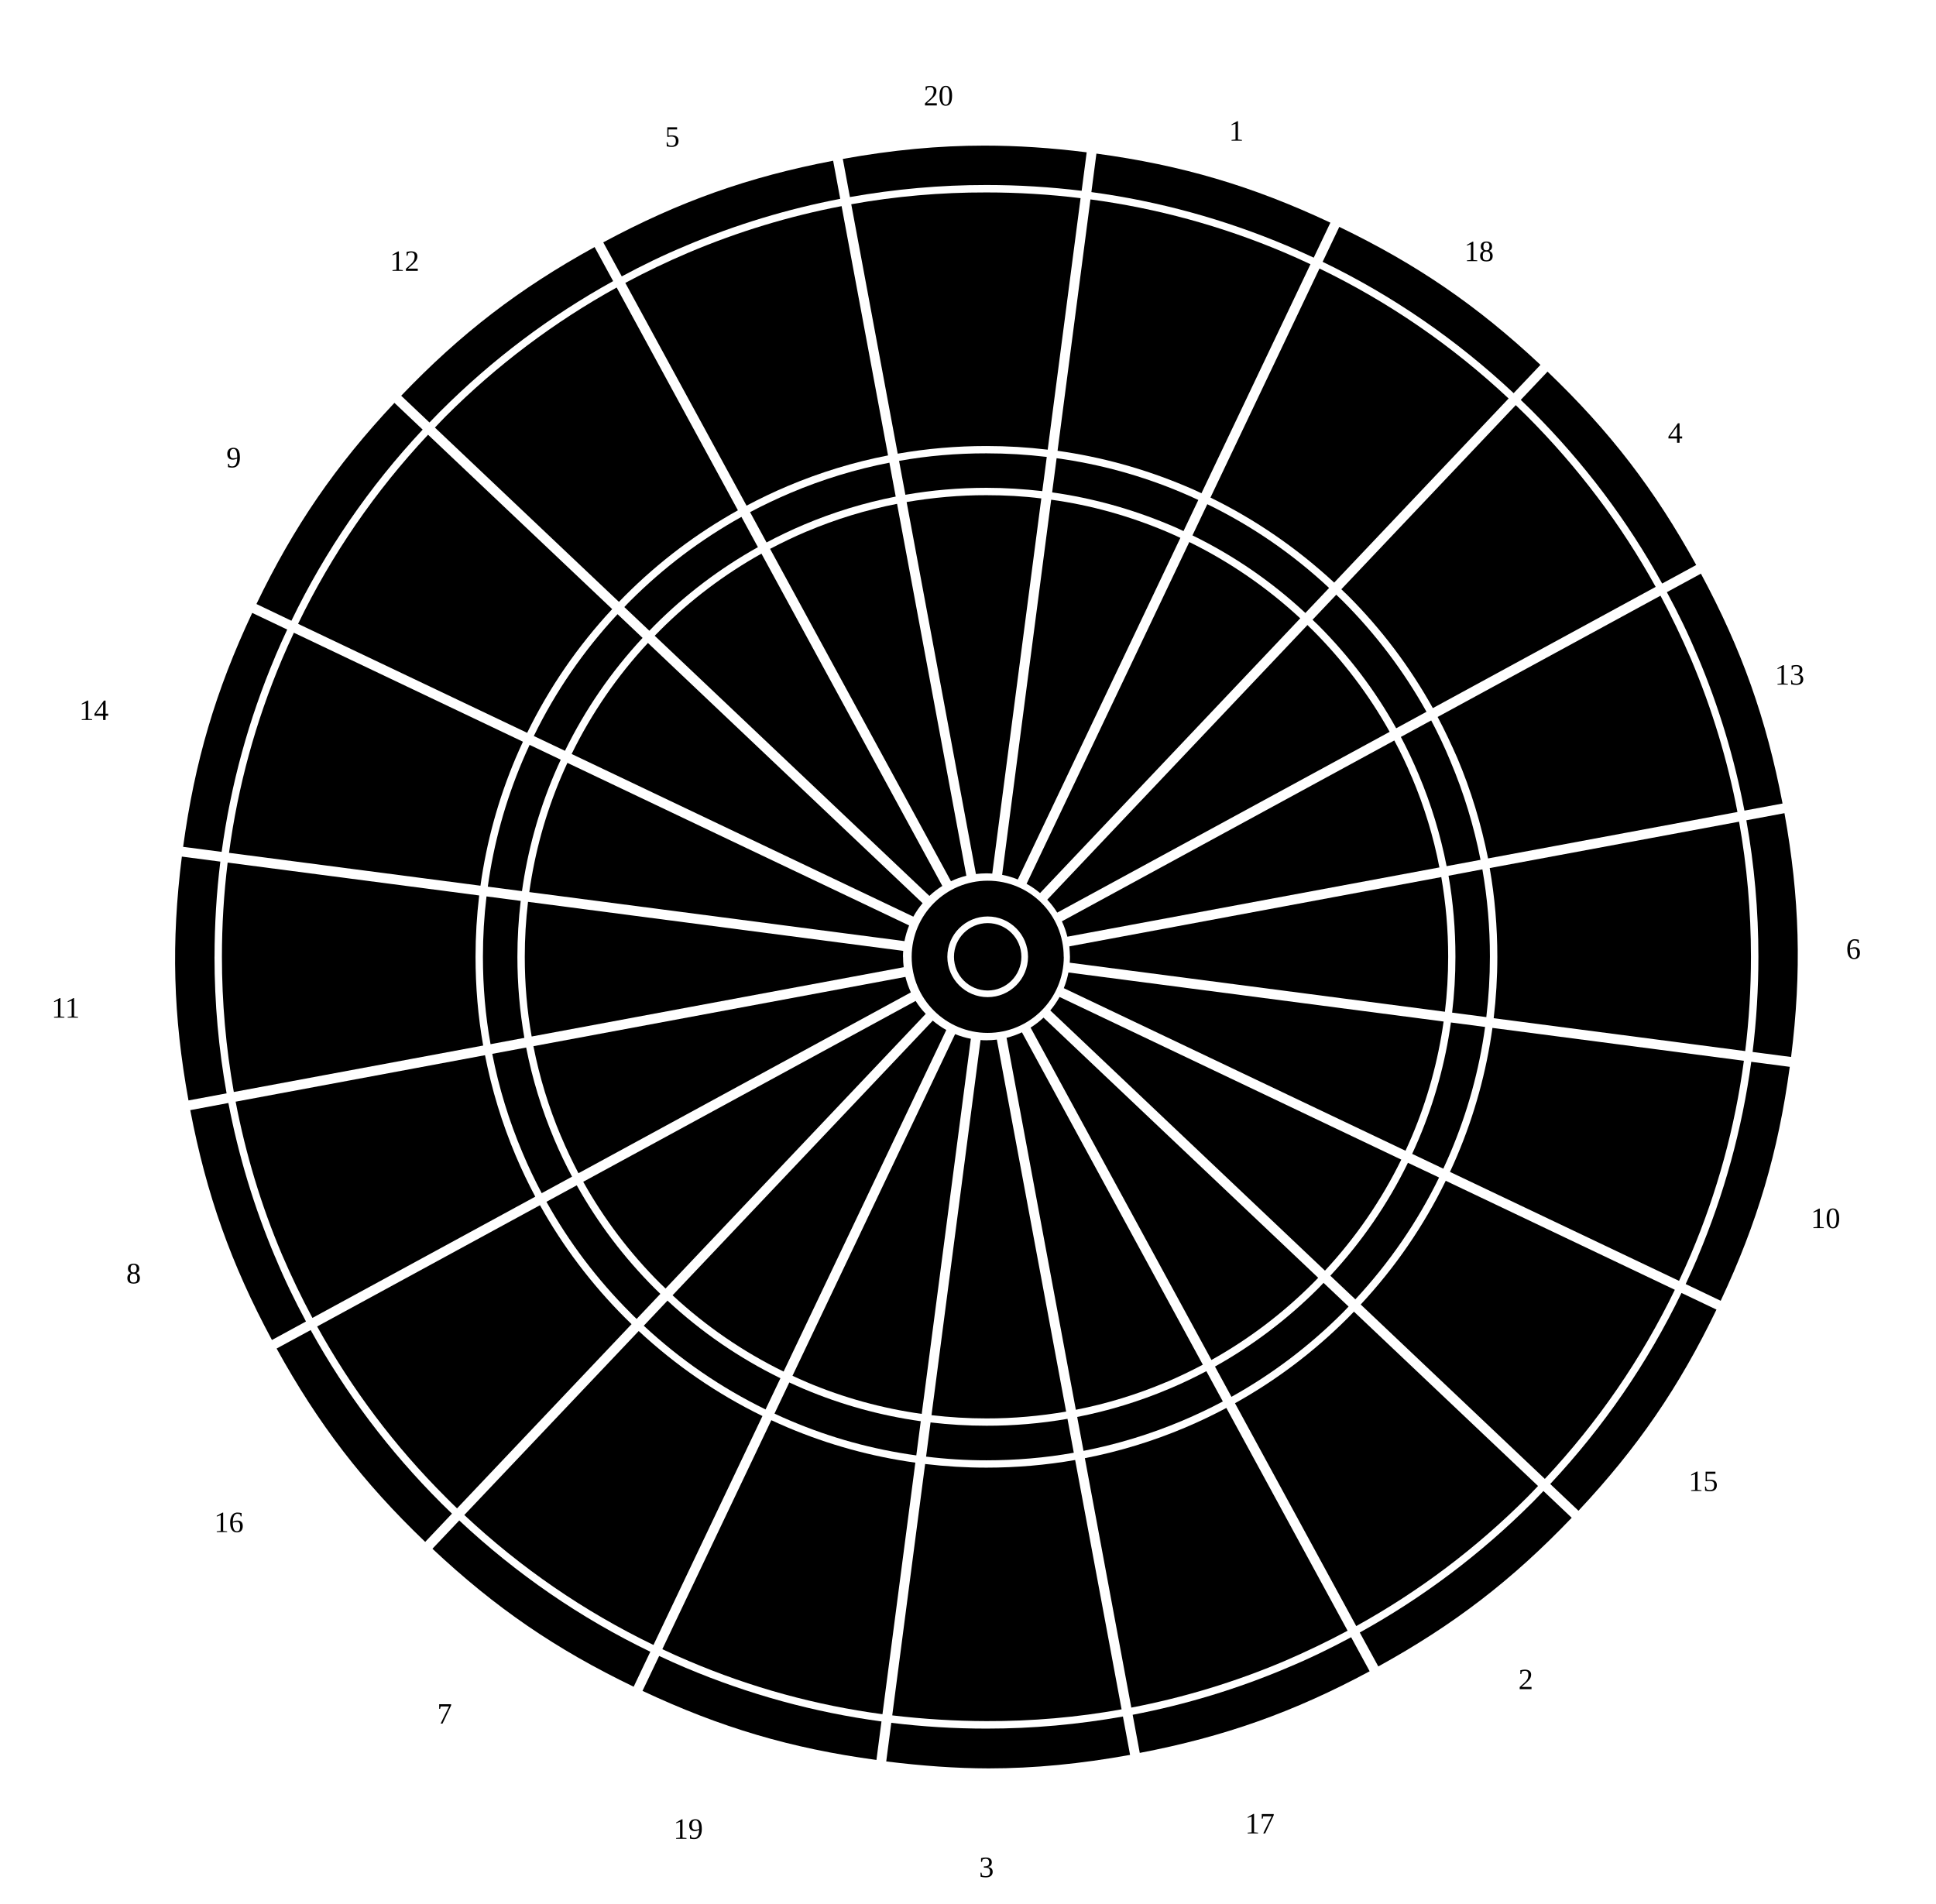
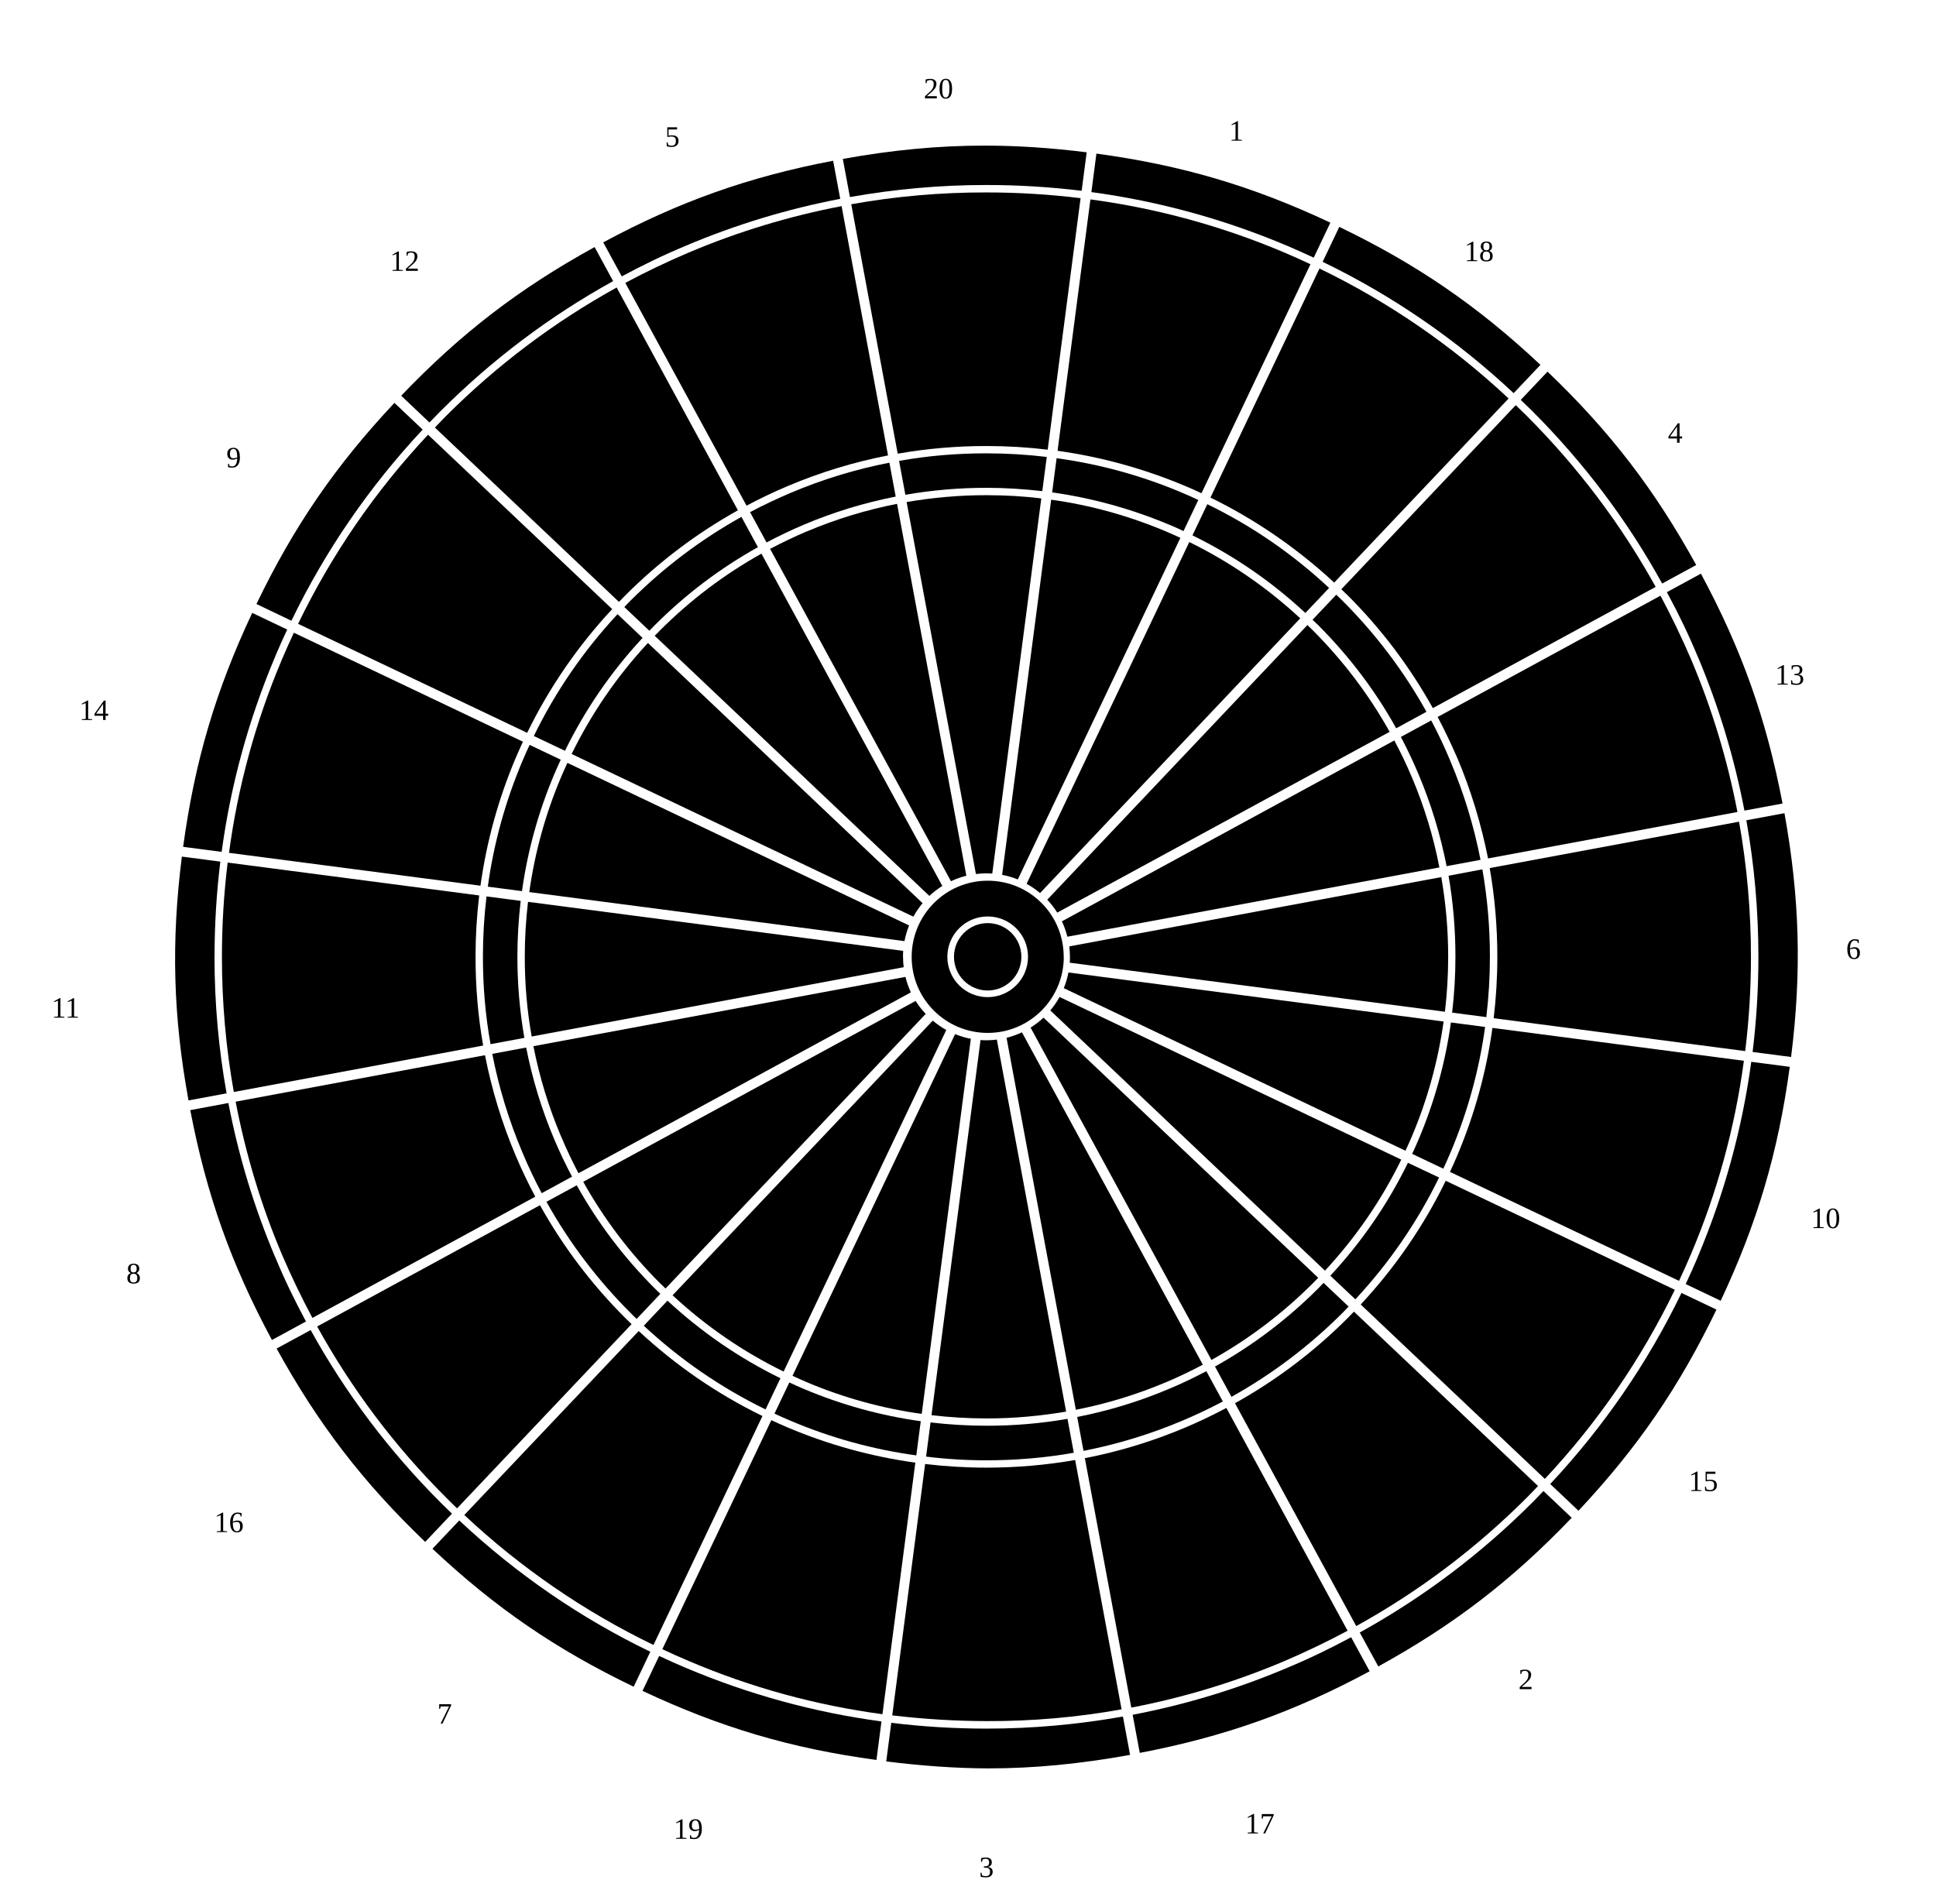
<svg xmlns="http://www.w3.org/2000/svg" class="dartboard" version="1.1" x="0px" y="0px" width="787px" height="774px" viewBox="0 0 787 774" enable-background="new 0 0 787 774" xml:space="preserve">
  <g class="island">
    <g class="sector sector_1 light">
      <path class="single little small" d="M479.846 218.655l-66.101 138.907c-2.034-0.828-4.165-1.463-6.372-1.884l19.939-152.517 c16.062 2.2 31.7 6.6 46.7 12.914C476.002 216.9 477.9 217.8 479.8 218.655z" />
      <path class="single fat" d="M443.272 81.073l-13.365 102.2 c17.849 2.5 35.2 7.3 51.9 14.321c2.225 0.9 4.4 1.9 6.6 2.945l44.31-93.115c-3.562-1.667-7.15-3.29-10.786-4.828 C496.672 91.9 470.3 84.7 443.3 81.073z" />
      <path class="double" d="M523.14 99.874c3.677 1.6 7.3 3.2 10.9 4.882l6.771-14.23 c-31.719-14.905-60.387-23.369-95.11-28.079l-2.046 15.652C470.984 81.8 497.6 89.1 523.1 99.874z" />
      <path class="triple" d="M429.519 186.287l-1.817 13.899c16.33 2.3 32.2 6.7 47.5 13.1 c1.992 0.8 4 1.7 5.9 2.635l6.024-12.659c-2.145-0.995-4.301-1.967-6.485-2.891 C464.223 193.4 447.1 188.7 429.5 186.287z" />
      <text class="score" transform="matrix(1 0 0 1 499.5753 57.198)">1</text>
    </g>
    <g class="sector sector_2 dark">
      <path class="single little small" d="M533.705 521.705c-12.355 12.355-26.175 22.797-41.238 31.207l-73.528-135.129c1.886-1.18 3.646-2.539 5.26-4.054 l111.661 105.77C535.145 520.2 534.4 521 533.7 521.705z" />
      <path class="single fat" d="M625.243 604.167l-74.852-70.902 c-0.84 0.868-1.678 1.738-2.533 2.594c-13.725 13.724-29.081 25.313-45.823 34.639l49.287 90.6 c25.391-14.035 48.662-31.543 69.437-52.317C622.273 607.2 623.8 605.7 625.2 604.167z" />
      <path class="double" d="M622.88 610.88c-20.979 20.979-44.481 38.659-70.124 52.831l7.533 13.8 c30.7-16.899 54.398-35.119 78.62-60.443l-11.488-10.882C625.922 607.8 624.4 609.3 622.9 610.88z" />
      <path class="triple" d="M548.214 531.201l-10.177-9.639c-0.733 0.757-1.464 1.517-2.211 2.3 c-12.561 12.561-26.61 23.173-41.926 31.721l6.7 12.314c16.491-9.188 31.617-20.604 45.137-34.124 C546.574 532.9 547.4 532.1 548.2 531.201z" />
      <text class="score" transform="matrix(1 0 0 1 617.2352 686.756)">2</text>
    </g>
    <g class="sector sector_3 dark">
      <path class="single little small" d="M401 576.674c-7.519 0-14.968-0.448-22.335-1.318l19.936-152.519c0.793 0.1 1.6 0.1 2.4 0.1 c1.432 0 2.84-0.1 4.226-0.272l28.165 151.237C422.772 575.7 412 576.7 401 576.674z" />
      <path class="single fat" d="M455.937 694.958l-18.88-101.377 c-11.819 2.066-23.858 3.108-36.057 3.108c-8.393 0-16.708-0.503-24.93-1.482l-13.365 102.2 c12.625 1.5 25.4 2.3 38.3 2.329C419.593 699.8 437.9 698.2 455.9 694.958z" />
      <path class="double" d="M401 702.786c-13.026 0-25.93-0.792-38.684-2.354l-2.057 15.7 c14.603 1.8 28.2 2.8 41.6 2.828c0.001 0 0 0 0 0c18.557 0 37.397-1.848 57.523-5.491l-2.905-15.602 C438.306 701.1 419.8 702.8 401 702.786z" />
      <path class="triple" d="M436.508 590.631l-2.567-13.784c-10.799 1.878-21.797 2.827-32.94 2.8 c-7.649 0-15.229-0.456-22.724-1.343l-1.817 13.9c8.094 1 16.3 1.5 24.5 1.5 C413.013 593.7 424.9 592.7 436.5 590.631z" />
      <text class="score" transform="matrix(1 0 0 1 398 763.1479)">3</text>
    </g>
    <g class="sector sector_4 light">
      <path class="single little small" d="M533.705 256.295c12.355 12.4 22.8 26.2 31.2 41.238l-135.129 73.5 c-1.18-1.886-2.539-3.646-4.054-5.26l105.77-111.661C532.237 254.9 533 255.6 533.7 256.295z" />
      <path class="single fat" d="M620.759 169.2 c-1.515-1.515-3.051-3.004-4.592-4.484l-70.903 74.852c0.869 0.8 1.7 1.7 2.6 2.5 c13.724 13.7 25.3 29.1 34.6 45.823l90.58-49.287C659.04 213.3 641.5 190 620.8 169.241z" />
      <path class="double" d="M622.88 167.12c20.979 21 38.7 44.5 52.8 70.124l13.843-7.532 c-16.898-30.7-35.117-54.398-60.442-78.622l-10.883 11.489C619.791 164.1 621.3 165.6 622.9 167.12z" />
      <path class="triple" d="M543.201 241.787l-9.64 10.176c0.758 0.7 1.5 1.5 2.3 2.2 c12.561 12.6 23.2 26.6 31.7 41.926l12.314-6.701c-9.188-16.491-20.604-31.617-34.124-45.136 C544.9 243.4 544 242.6 543.2 241.787z" />
      <text class="score" transform="matrix(1 0 0 1 678 180)">4</text>
    </g>
    <g class="sector sector_5 light">
      <path class="single little small" d="M327.95 216.074c11.887-5.028 24.156-8.772 36.711-11.234l28.17 151.2 c-2.177 0.54-4.271 1.29-6.26 2.229l-73.525-135.124C317.894 220.6 322.9 218.2 327.9 216.074z" />
      <path class="single fat" d="M254.187 115 l49.29 90.584c5.423-2.885 10.982-5.546 16.681-7.956c13.221-5.592 26.87-9.749 40.837-12.473L342.112 83.8 c-21.24 4.071-41.993 10.35-62.083 18.848C271.193 106.4 262.6 110.5 254.2 115.005z" />
      <path class="double" d="M278.859 99.874c20.292-8.583 41.251-14.923 62.703-19.034l-2.886-15.494 c-34.42 6.584-62.589 16.588-93.452 33.188l7.529 13.836C261.231 107.8 269.9 103.6 278.9 99.874z" />
      <path class="triple" d="M304.911 208.225l6.701 12.315c4.934-2.619 9.988-5.037 15.169-7.228 c12.087-5.113 24.564-8.919 37.331-11.421l-2.567-13.781c-13.755 2.685-27.197 6.779-40.218 12.3 C315.719 202.8 310.2 205.4 304.9 208.225z" />
      <text class="score" transform="matrix(1 0 0 1 270.2882 59.613)">5</text>
    </g>
    <g class="sector sector_6 light">
      <path class="single little small" d="M434.658 384.765l151.235-28.172c1.847 10.6 2.8 21.4 2.8 32.4 c0 7.521-0.448 14.975-1.319 22.345l-152.518-19.938c0.056-0.796 0.095-1.596 0.095-2.406 C434.932 387.6 434.8 386.2 434.7 384.765z" />
      <path class="single fat" d="M605.578 352.926c2.068 11.8 3.1 23.9 3.1 36.1 c0 8.396-0.503 16.715-1.484 24.94l102.251 13.367c1.546-12.629 2.33-25.408 2.33-38.308c0-18.6-1.623-36.95-4.832-54.958 L605.578 352.926z" />
      <path class="double" d="M725.388 330.608l-15.484 2.884c3.243 18.2 4.9 36.7 4.9 55.5 c0 13.03-0.792 25.939-2.355 38.696l15.643 2.045C732.446 395 731.6 365.1 725.4 330.608z" />
      <path class="triple" d="M588.844 356.043c1.881 10.8 2.8 21.8 2.8 32.957c0 7.652-0.456 15.235-1.344 22.7 l13.9 1.816c0.964-8.097 1.459-16.286 1.459-24.551c0-12.019-1.026-23.88-3.062-35.524L588.844 356.043z" />
      <text class="score" transform="matrix(1 0 0 1 750.4351 389.811)">6</text>
    </g>
    <g class="sector sector_7 dark">
      <path class="single little small" d="M318.542 557.628c-16.491-8.065-31.616-18.461-45.137-31.017l105.769-111.66c1.691 1.4 3.5 2.7 5.5 3.8 L318.542 557.628z" />
      <path class="single fat" d="M309.939 575.706c-18.388-8.97-35.245-20.556-50.299-34.564l-70.898 74.8 c22.955 21.5 48.7 39.2 76.9 52.84L309.939 575.706z" />
      <path class="double" d="M186.679 618.167l-10.888 11.494c25.558 24 50.2 40.9 81.8 56.095l6.765-14.217 C235.892 657.8 209.9 639.9 186.7 618.167z" />
      <path class="triple" d="M317.252 560.337c-16.775-8.201-32.16-18.774-45.91-31.548l-9.639 10.2 c14.825 13.8 31.4 25.2 49.5 34.033L317.252 560.337z" />
      <text class="score" transform="matrix(1 0 0 1 177.7342 700.7378)">7</text>
    </g>
    <g class="sector sector_8 dark">
      <path class="single little small" d="M228.074 462.051c-5.027-11.887-8.772-24.156-11.234-36.711l151.229-28.172c0.54 2.2 1.3 4.3 2.2 6.3 l-135.124 73.525C232.603 472.1 230.2 467.1 228.1 462.051z" />
      <path class="single fat" d="M127.005 535.812l90.584-49.29 c-2.885-5.424-5.546-10.981-7.956-16.681c-5.592-13.221-9.749-26.869-12.473-40.836L95.789 447.9 c4.072 21.2 10.3 42 18.8 62.082C118.373 518.8 122.5 527.4 127 535.812z" />
      <path class="double" d="M111.874 511.14c-8.583-20.291-14.923-41.249-19.034-62.701l-15.494 2.9 c6.585 34.4 16.6 62.6 33.2 93.45l13.837-7.529C119.825 528.8 115.6 520.1 111.9 511.14z" />
      <path class="triple" d="M220.225 485.089l12.315-6.701c-2.619-4.934-5.037-9.987-7.228-15.169 c-5.113-12.087-8.919-24.562-11.421-37.329l-13.781 2.566c2.685 13.8 6.8 27.2 12.3 40.2 C214.768 474.3 217.4 479.8 220.2 485.089z" />
      <text class="score" transform="matrix(1 0 0 1 51.3172 521.748)">8</text>
    </g>
    <g class="sector sector_9 light">
      <path class="single little small" d="M232.372 306.542c8.066-16.491 18.461-31.617 31.017-45.137l111.66 105.8 c-1.425 1.691-2.689 3.522-3.766 5.471L232.372 306.542z" />
      <path class="single fat" d="M214.294 297.938c8.97-18.388 20.556-35.244 34.564-50.298 l-74.848-70.898c-21.495 22.955-39.214 48.724-52.84 76.883L214.294 297.938z" />
      <path class="double" d="M171.833 174.679l-11.494-10.888c-23.975 25.557-40.883 50.207-56.095 81.779l14.218 6.8 C132.223 223.9 150.1 197.9 171.8 174.679z" />
      <path class="triple" d="M229.663 305.252c8.202-16.776 18.775-32.161 31.548-45.911l-10.175-9.638 c-13.792 14.825-25.199 31.421-34.033 49.525L229.663 305.252z" />
      <text class="score" transform="matrix(1 0 0 1 92 190)">9</text>
    </g>
    <g class="sector sector_10 dark">
      <path class="single little small" d="M586.84 415.312c-2.248 16.062-6.556 31.705-12.914 46.738c-0.825 1.951-1.693 3.879-2.581 5.8 l-138.906-66.101c0.828-2.034 1.463-4.166 1.884-6.373L586.84 415.312z" />
      <path class="single fat" d="M708.928 431.272l-102.239-13.365 c-2.479 17.849-7.257 35.231-14.321 51.935c-0.941 2.226-1.932 4.423-2.945 6.606l93.114 44.3 c1.667-3.562 3.289-7.15 4.827-10.786C698.064 484.7 705.3 458.3 708.9 431.272z" />
      <path class="double" d="M690.127 511.14c-1.555 3.677-3.195 7.306-4.882 10.907l14.229 6.8 c14.903-31.712 23.367-60.381 28.08-95.11l-15.652-2.046C708.198 459 700.9 485.6 690.1 511.14z" />
      <path class="triple" d="M603.714 417.519l-13.899-1.817c-2.282 16.329-6.661 32.233-13.125 47.5 c-0.843 1.992-1.729 3.96-2.636 5.917l12.659 6.023c0.994-2.145 1.967-4.301 2.891-6.485 C596.562 452.2 601.3 435.1 603.7 417.519z" />
      <text class="score" transform="matrix(1 0 0 1 736.0959 499.291)">10</text>
    </g>
    <g class="sector sector_11 light">
      <path class="single little small" d="M367.069 389 c0-0.81 0.039-1.61 0.095-2.406l-152.518-19.938c-0.871 7.37-1.319 14.823-1.319 22.345c0 11 0.9 21.8 2.8 32.4 l151.236-28.173C367.169 391.8 367.1 390.4 367.1 389z" />
      <path class="single fat" d="M95.046 443.96c-3.209-18.009-4.833-36.359-4.833-54.96c0-12.899 0.784-25.678 2.331-38.307 l102.25 13.367c-0.981 8.225-1.484 16.544-1.484 24.94c0 12.2 1 24.2 3.1 36.075L95.046 443.96z" />
      <path class="double" d="M87.214 389c0-13.03 0.792-25.938 2.355-38.696l-15.643-2.045 c-4.373 34.77-3.564 64.7 2.7 99.134l15.485-2.885C88.854 426.3 87.2 407.8 87.2 389z" />
      <path class="triple" d="M213.157 421.958c-1.88-10.805-2.83-21.809-2.83-32.958c0-7.653 0.457-15.235 1.344-22.734 l-13.9-1.817c-0.964 8.097-1.459 16.286-1.459 24.551c0 12 1 23.9 3.1 35.525L213.157 421.958z" />
      <text class="score" transform="matrix(1 0 0 1 20.8909 413.729)">11</text>
    </g>
    <g class="sector sector_12 dark">
      <path class="single little small" d="M268.295 256.295c12.355-12.356 26.175-22.796 41.238-31.207l73.528 135.1 c-1.885 1.18-3.646 2.539-5.259 4.054l-111.662-105.77C266.855 257.8 267.6 257 268.3 256.295z" />
      <path class="single fat" d="M176.756 173.8 l74.853 70.903c0.839-0.868 1.677-1.738 2.533-2.594c13.724-13.724 29.08-25.313 45.823-34.639l-49.287-90.58 c-25.392 14.036-48.663 31.543-69.437 52.317C179.726 170.8 178.2 172.3 176.8 173.833z" />
      <path class="double" d="M179.12 167.12c20.979-20.979 44.48-38.658 70.124-52.831l-7.533-13.843 c-30.701 16.9-54.399 35.119-78.621 60.442l11.489 10.882C176.078 170.2 177.6 168.7 179.1 167.12z" />
      <path class="triple" d="M253.787 246.799l10.176 9.639c0.733-0.757 1.464-1.517 2.211-2.264 c12.56-12.561 26.61-23.173 41.926-31.721l-6.701-12.314c-16.491 9.188-31.617 20.605-45.136 34.1 C255.426 245.1 254.6 245.9 253.8 246.799z" />
      <text class="score" transform="matrix(1 0 0 1 158.4809 110.126)">12</text>
    </g>
    <g class="sector sector_13 dark">
      <path class="single little small" d="M573.926 315.95c5.027 11.9 8.8 24.2 11.2 36.711l-151.229 28.17c-0.541-2.177-1.291-4.271-2.229-6.26 l135.123-73.525C569.397 305.9 571.8 310.9 573.9 315.95z" />
      <path class="single fat" d="M674.995 242.188l-90.584 49.3 c2.885 5.4 5.5 11 8 16.681c5.592 13.2 9.7 26.9 12.5 40.837l101.372-18.883 c-4.072-21.24-10.351-41.992-18.849-62.083C683.627 259.2 679.5 250.6 675 242.188z" />
      <path class="double" d="M690.127 266.859c8.582 20.3 14.9 41.3 19 62.703l15.494-2.886 c-6.587-34.424-16.591-62.592-33.188-93.451l-13.836 7.529C682.176 249.2 686.4 257.9 690.1 266.859z" />
      <path class="triple" d="M581.775 292.911l-12.314 6.701c2.618 4.9 5 10 7.2 15.2 c5.112 12.1 8.9 24.6 11.4 37.331l13.781-2.567c-2.685-13.755-6.779-27.197-12.287-40.217 C587.231 303.7 584.6 298.2 581.8 292.911z" />
      <text class="score" transform="matrix(1 0 0 1 721.504 278.3347)">13</text>
    </g>
    <g class="sector sector_14 dark">
      <path class="single little small" d="M215.161 362.688c2.248-16.062 6.555-31.707 12.914-46.739c0.825-1.952 1.693-3.879 2.581-5.796l138.907 66.1 c-0.828 2.034-1.463 4.165-1.884 6.372L215.161 362.688z" />
      <path class="single fat" d="M93.073 346.728l102.239 13.366c2.479-17.849 7.256-35.233 14.321-51.936 c0.941-2.225 1.932-4.422 2.945-6.605l-93.115-44.31c-1.667 3.562-3.29 7.15-4.828 10.8 C103.936 293.3 96.7 319.7 93.1 346.728z" />
      <path class="double" d="M111.874 266.859c1.555-3.676 3.195-7.305 4.881-10.906l-14.23-6.771 c-14.904 31.716-23.368 60.385-28.08 95.111l15.653 2.046C93.802 319 101.1 292.4 111.9 266.859z" />
      <path class="triple" d="M198.287 360.482l13.899 1.817c2.282-16.33 6.661-32.235 13.125-47.519 c0.843-1.992 1.729-3.959 2.635-5.916l-12.659-6.024c-0.995 2.145-1.967 4.301-2.891 6.5 C205.438 325.8 200.7 342.9 198.3 360.482z" />
      <text class="score" transform="matrix(1 0 0 1 32.1699 292.7305)">14</text>
    </g>
    <g class="sector sector_15 light">
      <path class="single little small" d="M569.628 471.458c-8.065 16.491-18.461 31.616-31.017 45.138L426.952 410.8 c1.425-1.691 2.688-3.522 3.766-5.471L569.628 471.458z" />
      <path class="single fat" d="M587.706 480.062c-8.97 18.388-20.556 35.244-34.564 50.299l74.847 70.9 c21.496-22.955 39.216-48.725 52.841-76.883L587.706 480.062z" />
      <path class="double" d="M630.166 603.32l11.494 10.888c23.974-25.555 40.883-50.205 56.096-81.778l-14.218-6.766 C669.777 554.1 651.9 580.1 630.2 603.32z" />
      <path class="triple" d="M572.337 472.748c-8.201 16.775-18.774 32.16-31.548 45.91l10.175 9.6 c13.792-14.825 25.199-31.422 34.033-49.525L572.337 472.748z" />
      <text class="score" transform="matrix(1 0 0 1 686.3834 606.186)">15</text>
    </g>
    <g class="sector sector_16 light">
      <path class="single little small" d="M268.295 521.705c-12.355-12.355-22.796-26.175-31.207-41.238l135.129-73.528 c1.179 1.9 2.5 3.6 4.1 5.26l-105.77 111.661C269.763 523.1 269 522.4 268.3 521.705z" />
      <path class="single fat" d="M185.833 613.2 l70.903-74.852c-0.868-0.84-1.738-1.678-2.594-2.533c-13.724-13.725-25.313-29.081-34.638-45.823l-90.58 49.3 c14.036 25.4 31.5 48.7 52.3 69.437C182.756 610.3 184.3 611.8 185.8 613.243z" />
      <path class="double" d="M179.12 610.88c-20.979-20.979-38.658-44.48-52.831-70.124l-13.844 7.5 c16.9 30.7 35.1 54.4 60.4 78.621l10.883-11.488C182.209 613.9 180.7 612.4 179.1 610.88z" />
      <path class="triple" d="M258.799 536.214l9.639-10.177c-0.757-0.733-1.517-1.464-2.264-2.211 c-12.561-12.56-23.173-26.609-31.721-41.926l-12.314 6.701c9.188 16.5 20.6 31.6 34.1 45.1 C257.1 534.6 257.9 535.4 258.8 536.214z" />
      <text class="score" transform="matrix(1 0 0 1 87.0455 622.895)">16</text>
    </g>
    <g class="sector sector_17 light">
      <path class="single little small" d="M474.051 561.926c-11.888 5.027-24.157 8.772-36.712 11.234l-28.171-151.229 c2.178-0.541 4.271-1.291 6.261-2.229l73.525 135.124C484.106 557.4 479.1 559.8 474.1 561.926z" />
      <path class="single fat" d="M547.812 663 l-49.29-90.584c-5.424 2.885-10.981 5.546-16.681 7.956c-13.222 5.592-26.87 9.748-40.837 12.473l18.883 101.4 c21.241-4.072 41.993-10.351 62.084-18.849C530.807 671.6 539.4 667.5 547.8 662.995z" />
      <path class="double" d="M523.14 678.127c-20.291 8.582-41.251 14.923-62.702 19.034l2.886 15.5 c34.421-6.584 62.59-16.587 93.452-33.186l-7.529-13.838C540.768 670.2 532.1 674.4 523.1 678.127z" />
      <path class="triple" d="M497.088 569.775l-6.7-12.314c-4.934 2.619-9.987 5.037-15.169 7.2 c-12.088 5.112-24.564 8.919-37.33 11.42l2.566 13.781c13.756-2.685 27.197-6.779 40.219-12.287 C486.281 575.2 491.8 572.6 497.1 569.775z" />
      <text class="score" transform="matrix(1 0 0 1 506.1219 745.401)">17</text>
    </g>
    <g class="sector sector_18 dark">
      <path class="single little small" d="M483.458 220.372c16.491 8.1 31.6 18.5 45.1 31.017l-105.769 111.7 c-1.691-1.425-3.522-2.689-5.472-3.766L483.458 220.372z" />
      <path class="single fat" d="M492.061 202.294c18.388 9 35.2 20.6 50.3 34.564l70.898-74.847 c-22.955-21.496-48.725-39.215-76.883-52.84L492.061 202.294z" />
      <path class="double" d="M615.32 159.833l10.888-11.494c-25.557-23.974-50.207-40.882-81.778-56.095l-6.766 14.2 C566.107 120.2 592.1 138.1 615.3 159.833z" />
      <path class="triple" d="M490.771 205.003l-6.024 12.66c16.776 8.2 32.2 18.8 45.9 31.548l9.639-10.175 C525.472 225.2 508.9 213.8 490.8 205.003z" />
      <text class="score" transform="matrix(1 0 0 1 595.2434 106.171)">18</text>
    </g>
    <g class="sector sector_19 light">
      <path class="single little small" d="M327.95 561.926c-1.952-0.825-3.879-1.693-5.795-2.581l66.1-138.906 c2.034 0.8 4.2 1.5 6.4 1.884L374.688 574.84C358.626 572.6 343 568.3 327.9 561.926z" />
      <path class="single fat" d="M358.728 696.9 l13.366-102.239c-17.849-2.479-35.233-7.257-51.936-14.321c-2.225-0.941-4.422-1.932-6.605-2.945l-44.31 93.1 c3.562 1.7 7.2 3.3 10.8 4.827C305.328 686.1 331.7 693.3 358.7 696.928z" />
      <path class="double" d="M278.859 678.127c-3.676-1.555-7.305-3.195-10.906-4.882l-6.771 14.2 c31.715 14.9 60.4 23.4 95.1 28.08l2.046-15.652C331.017 696.2 304.4 688.9 278.9 678.127z" />
      <path class="triple" d="M372.482 591.714l1.817-13.899c-16.33-2.282-32.234-6.661-47.519-13.125 c-1.992-0.843-3.96-1.729-5.916-2.635l-6.023 12.658c2.144 1 4.3 2 6.5 2.9 C337.778 584.6 354.9 589.3 372.5 591.714z" />
      <text class="score" transform="matrix(1 0 0 1 273.7788 747.5801)">19</text>
    </g>
    <g class="sector sector_20 dark">
      <path class="single little small" d="M401 201.327c7.521 0 15 0.4 22.3 1.319l-19.938 152.518c-0.796-0.056-1.596-0.095-2.406-0.095 c-1.435 0-2.846 0.1-4.235 0.274l-28.171-151.236C379.217 202.3 390 201.3 401 201.327z" />
      <path class="single fat" d="M346.042 83.046l18.884 101.4 c11.825-2.069 23.87-3.111 36.074-3.111c8.396 0 16.7 0.5 24.9 1.484l13.367-102.25c-12.629-1.547-25.408-2.331-38.308-2.331 C382.4 78.2 364.1 79.8 346 83.046z" />
      <path class="double" d="M401 75.214c13.03 0 25.9 0.8 38.7 2.355l2.045-15.642 c-14.604-1.835-28.238-2.729-41.611-2.729c-18.558 0-37.395 1.772-57.521 5.416l2.884 15.5 C363.681 76.9 382.2 75.2 401 75.214z" />
      <path class="triple" d="M365.476 187.372l2.567 13.784c10.804-1.88 21.808-2.83 32.957-2.83 c7.652 0 15.2 0.5 22.7 1.344l1.816-13.901c-8.097-0.964-16.285-1.459-24.551-1.459 C388.981 184.3 377.1 185.3 365.5 187.372z" />
-       <text class="score" transform="matrix(1 0 0 1 375.4799 42.8816)">20</text>
+       <text class="score" transform="matrix(1 0 0 1 375.4799 40)">20</text>
    </g>
    <g class="sector sector_bull">
      <path class="light single" d="M432.438 389c0 17.087-13.852 30.938-30.938 30.938S370.562 406.1 370.6 389 s13.852-30.938 30.938-30.938S432.438 371.9 432.4 389z M401.5 372.602c-9.057 0-16.398 7.342-16.398 16.4 s7.342 16.4 16.4 16.398s16.398-7.342 16.398-16.398S410.557 372.6 401.5 372.602z" />
      <circle class="dark double" cx="401.5" cy="389" r="13.7" />
    </g>
  </g>
</svg>
